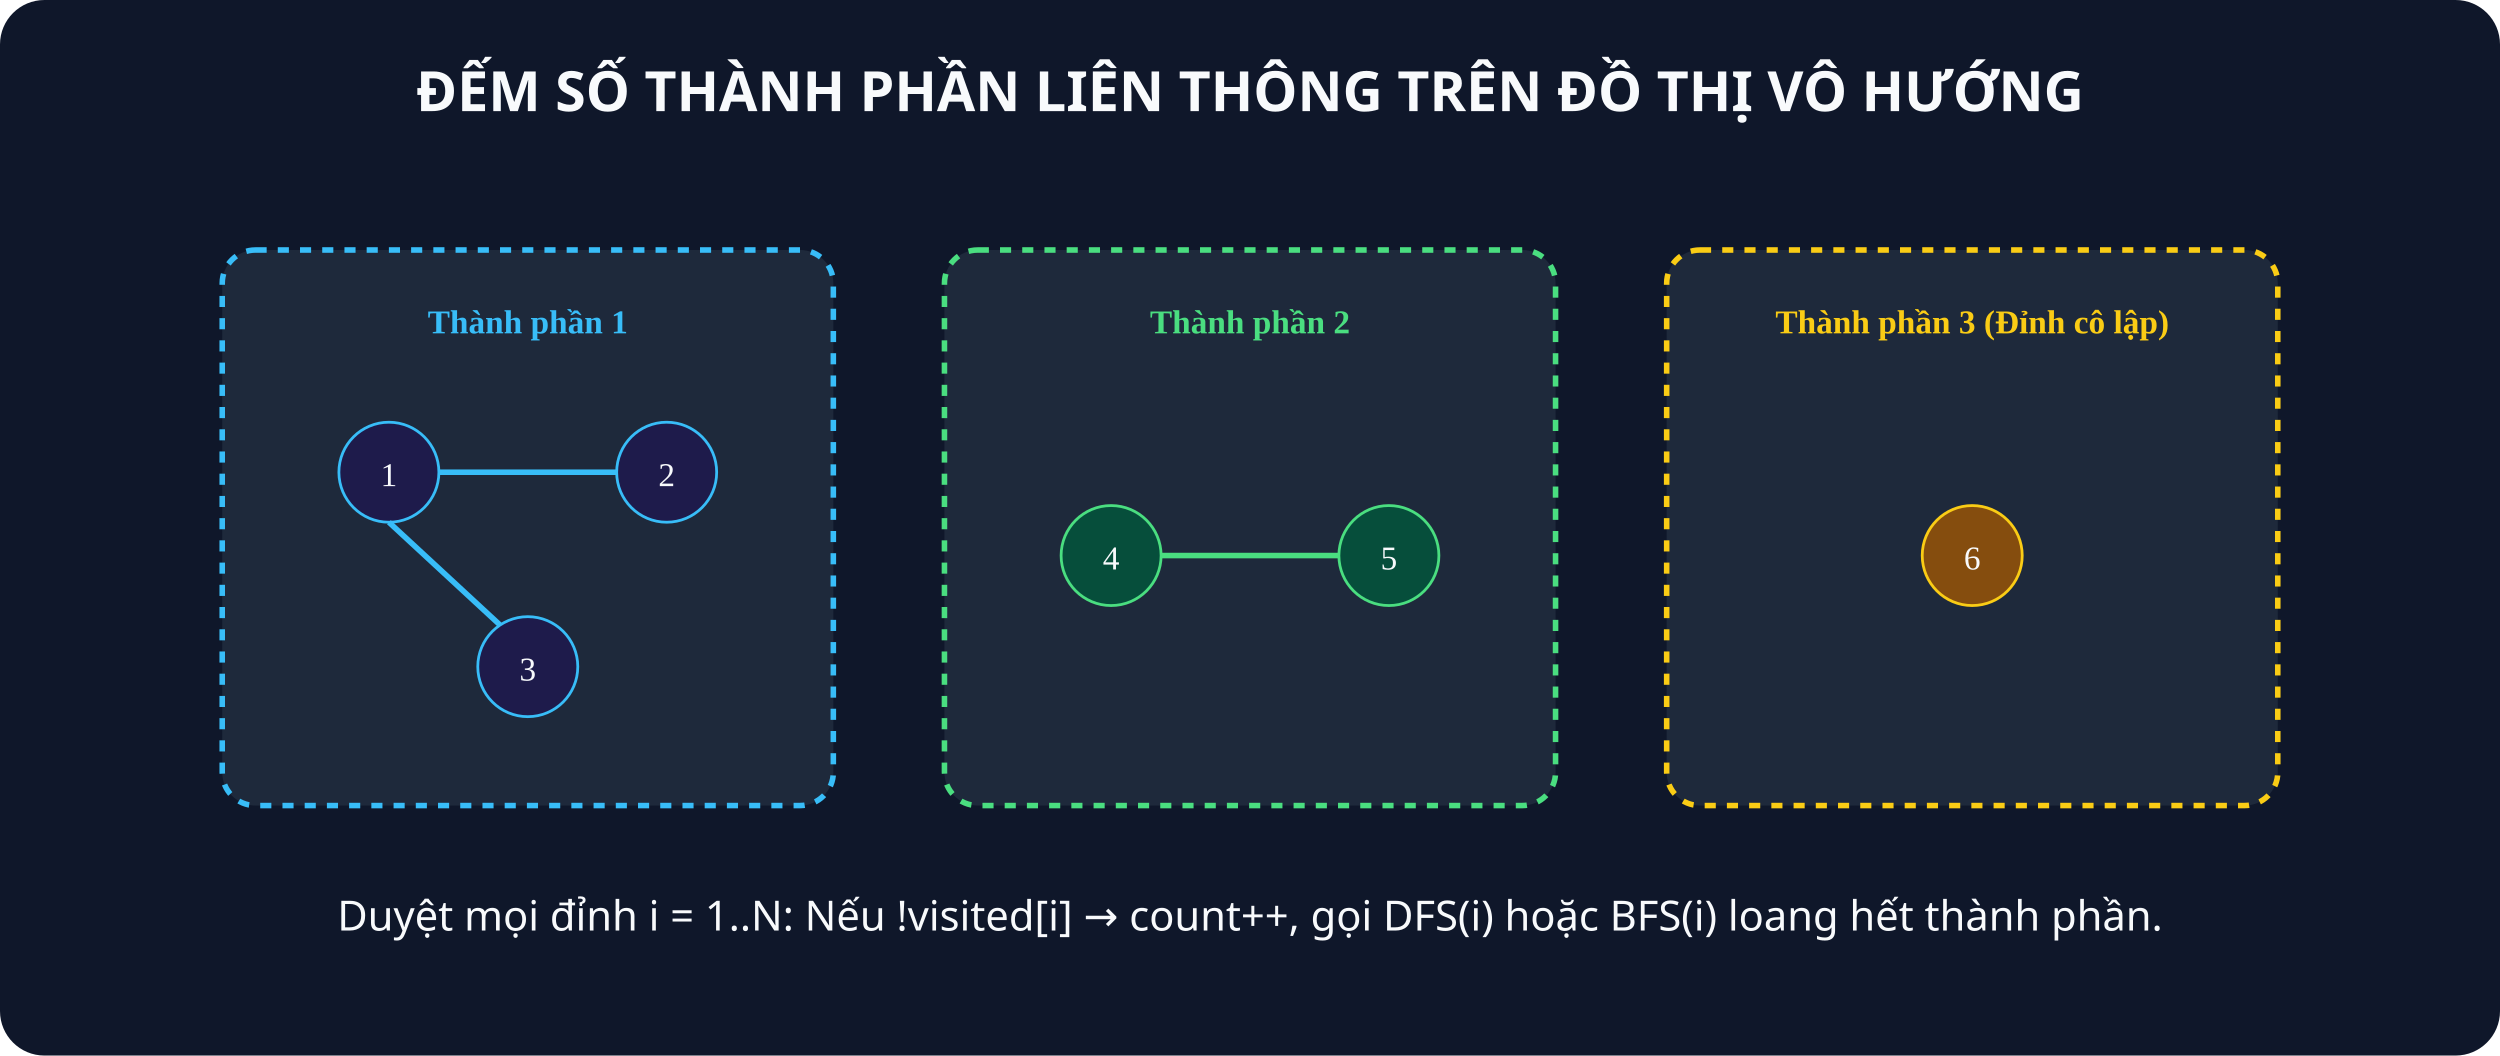
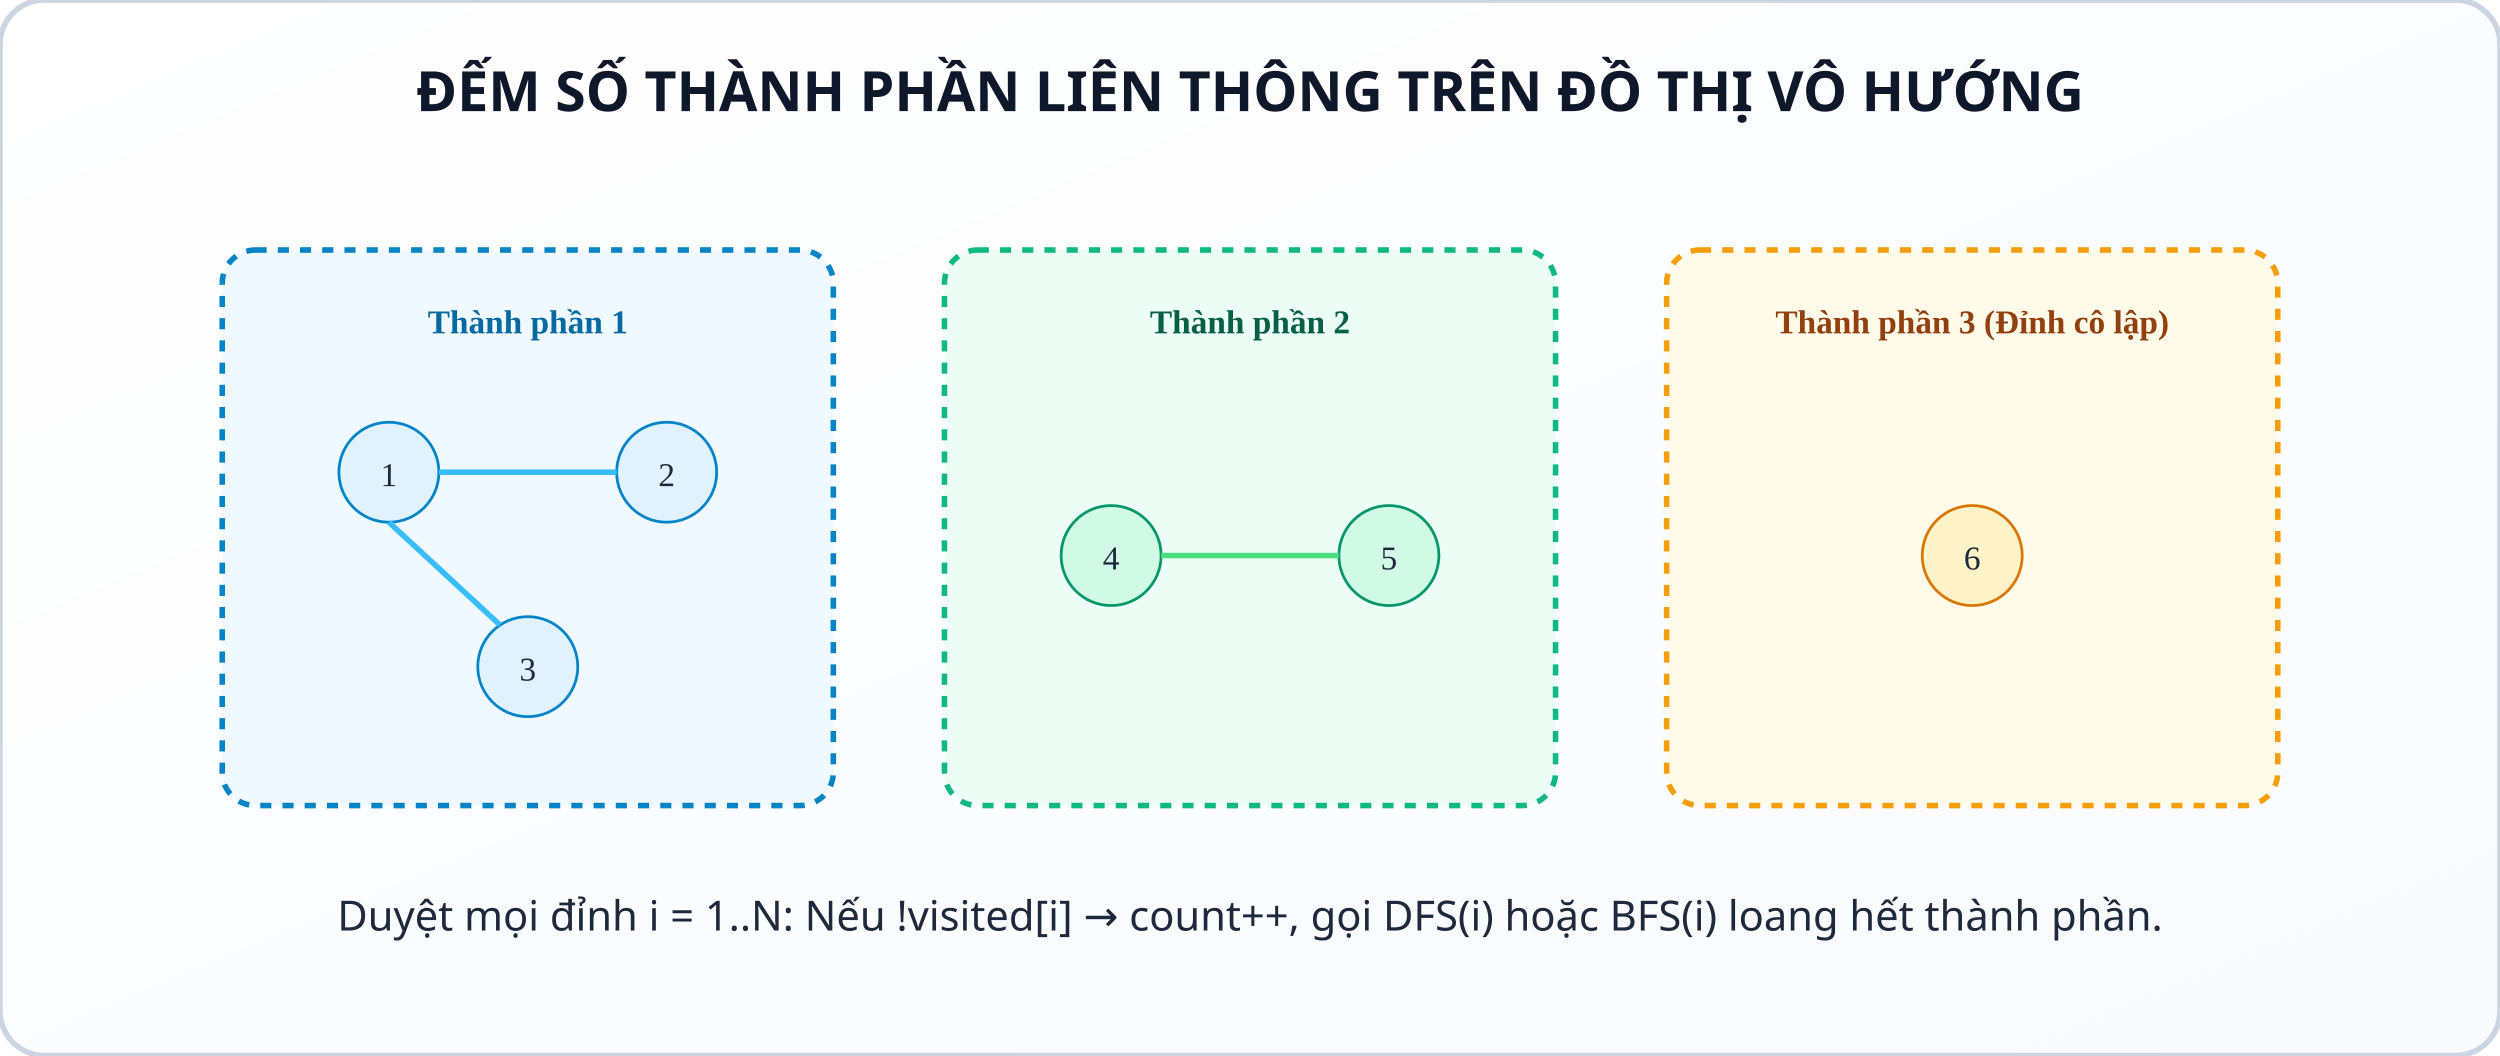
<svg xmlns="http://www.w3.org/2000/svg" viewBox="0 0 900 380" width="100%" height="100%">
-   <rect width="900" height="380" fill="#0f172a" rx="16" />
-   <text x="450" y="40" fill="#f8fafc" font-family="system-ui, sans-serif" font-size="20" font-weight="bold" text-anchor="middle">ĐẾM SỐ THÀNH PHẦN LIÊN THÔNG TRÊN ĐỒ THỊ VÔ HƯỚNG</text>
+   <defs>
+     <linearGradient id="bgGrad" x1="0%" y1="0%" x2="100%" y2="100%">
+       <stop offset="0%" stop-color="#FFFFFF" />
+       <stop offset="100%" stop-color="#F8FAFC" />
+     </linearGradient>
+     <filter id="cardShadow" x="-10%" y="-10%" width="120%" height="120%">
+       <feDropShadow dx="0" dy="4" stdDeviation="8" flood-color="#64748B" flood-opacity="0.1" />
+     </filter>
+   </defs>
+   <rect width="900" height="380" fill="url(#bgGrad)" stroke="#CBD5E1" stroke-width="2" rx="16" />
+   <text x="450" y="40" fill="#0F172A" font-family="system-ui, sans-serif" font-size="20" font-weight="bold" text-anchor="middle">ĐẾM SỐ THÀNH PHẦN LIÊN THÔNG TRÊN ĐỒ THỊ VÔ HƯỚNG</text>
  <g transform="translate(80, 90)">
-     <rect x="0" y="0" width="220" height="200" rx="12" fill="#1e293b" stroke="#38bdf8" stroke-width="2" stroke-dasharray="4" />
-     <text x="110" y="30" fill="#38bdf8" font-weight="bold" text-anchor="middle">Thành phần 1</text>
-     <circle cx="60" cy="80" r="18" fill="#1e1b4b" stroke="#38bdf8" />
-     <text x="60" y="85" fill="#f8fafc" text-anchor="middle">1</text>
-     <circle cx="160" cy="80" r="18" fill="#1e1b4b" stroke="#38bdf8" />
-     <text x="160" y="85" fill="#f8fafc" text-anchor="middle">2</text>
-     <circle cx="110" cy="150" r="18" fill="#1e1b4b" stroke="#38bdf8" />
-     <text x="110" y="155" fill="#f8fafc" text-anchor="middle">3</text>
+     <rect x="0" y="0" width="220" height="200" rx="12" fill="#F0F9FF" stroke="#0284C7" stroke-width="2" stroke-dasharray="4" />
+     <text x="110" y="30" fill="#0369A1" font-weight="bold" text-anchor="middle">Thành phần 1</text>
+     <circle cx="60" cy="80" r="18" fill="#E0F2FE" stroke="#0284C7" />
+     <text x="60" y="85" fill="#1E293B" text-anchor="middle">1</text>
+     <circle cx="160" cy="80" r="18" fill="#E0F2FE" stroke="#0284C7" />
+     <text x="160" y="85" fill="#1E293B" text-anchor="middle">2</text>
+     <circle cx="110" cy="150" r="18" fill="#E0F2FE" stroke="#0284C7" />
+     <text x="110" y="155" fill="#1E293B" text-anchor="middle">3</text>
    <line x1="78" y1="80" x2="142" y2="80" stroke="#38bdf8" stroke-width="2" />
    <line x1="60" y1="98" x2="100" y2="135" stroke="#38bdf8" stroke-width="2" />
  </g>
  <g transform="translate(340, 90)">
-     <rect x="0" y="0" width="220" height="200" rx="12" fill="#1e293b" stroke="#4ade80" stroke-width="2" stroke-dasharray="4" />
-     <text x="110" y="30" fill="#4ade80" font-weight="bold" text-anchor="middle">Thành phần 2</text>
-     <circle cx="60" cy="110" r="18" fill="#064e3b" stroke="#4ade80" />
-     <text x="60" y="115" fill="#f8fafc" text-anchor="middle">4</text>
-     <circle cx="160" cy="110" r="18" fill="#064e3b" stroke="#4ade80" />
-     <text x="160" y="115" fill="#f8fafc" text-anchor="middle">5</text>
+     <rect x="0" y="0" width="220" height="200" rx="12" fill="#ECFDF5" stroke="#10B981" stroke-width="2" stroke-dasharray="4" />
+     <text x="110" y="30" fill="#065F46" font-weight="bold" text-anchor="middle">Thành phần 2</text>
+     <circle cx="60" cy="110" r="18" fill="#D1FAE5" stroke="#059669" />
+     <text x="60" y="115" fill="#1E293B" text-anchor="middle">4</text>
+     <circle cx="160" cy="110" r="18" fill="#D1FAE5" stroke="#059669" />
+     <text x="160" y="115" fill="#1E293B" text-anchor="middle">5</text>
    <line x1="78" y1="110" x2="142" y2="110" stroke="#4ade80" stroke-width="2" />
  </g>
  <g transform="translate(600, 90)">
-     <rect x="0" y="0" width="220" height="200" rx="12" fill="#1e293b" stroke="#facc15" stroke-width="2" stroke-dasharray="4" />
-     <text x="110" y="30" fill="#facc15" font-weight="bold" text-anchor="middle">Thành phần 3 (Đỉnh cô lập)</text>
-     <circle cx="110" cy="110" r="18" fill="#854d0e" stroke="#facc15" />
-     <text x="110" y="115" fill="#f8fafc" text-anchor="middle">6</text>
+     <rect x="0" y="0" width="220" height="200" rx="12" fill="#FFFBEB" stroke="#F59E0B" stroke-width="2" stroke-dasharray="4" />
+     <text x="110" y="30" fill="#92400E" font-weight="bold" text-anchor="middle">Thành phần 3 (Đỉnh cô lập)</text>
+     <circle cx="110" cy="110" r="18" fill="#FEF3C7" stroke="#D97706" />
+     <text x="110" y="115" fill="#1E293B" text-anchor="middle">6</text>
  </g>
-   <text x="450" y="335" fill="#f8fafc" font-family="system-ui, sans-serif" font-size="15" text-anchor="middle">Duyệt mọi đỉnh i = 1..N: Nếu !visited[i] → count++, gọi DFS(i) hoặc BFS(i) loang hết thành phần.</text>
+   <text x="450" y="335" fill="#1E293B" font-family="system-ui, sans-serif" font-size="15" text-anchor="middle">Duyệt mọi đỉnh i = 1..N: Nếu !visited[i] → count++, gọi DFS(i) hoặc BFS(i) loang hết thành phần.</text>
</svg>
